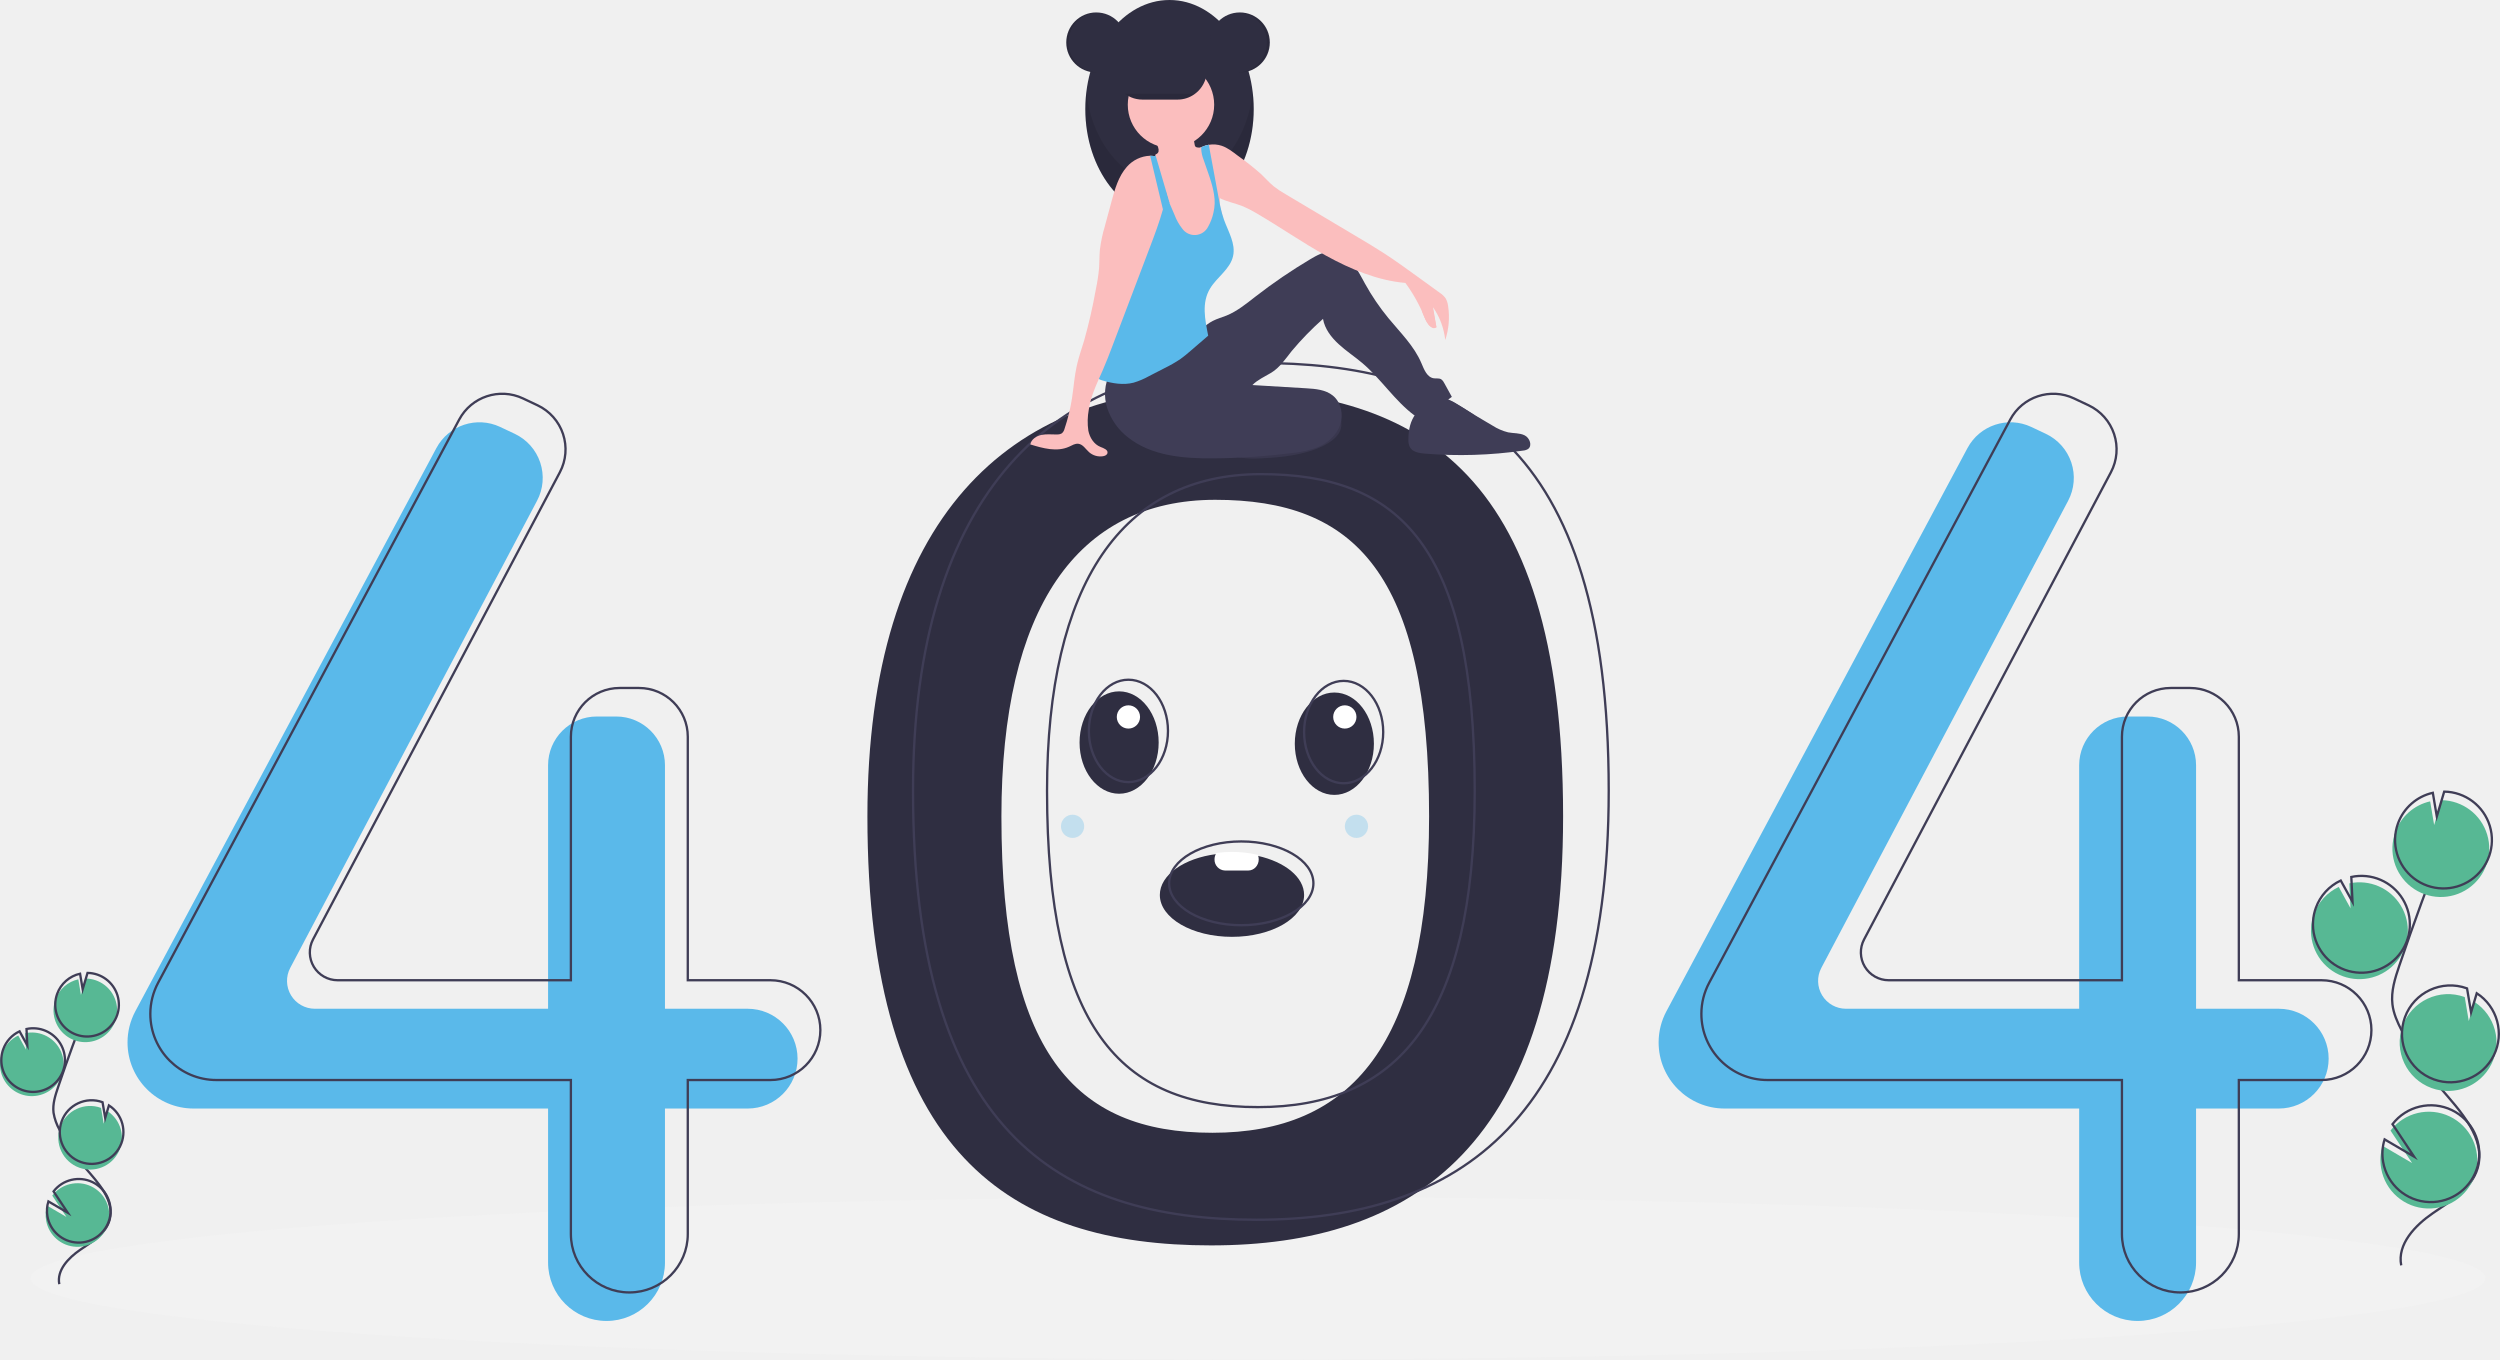
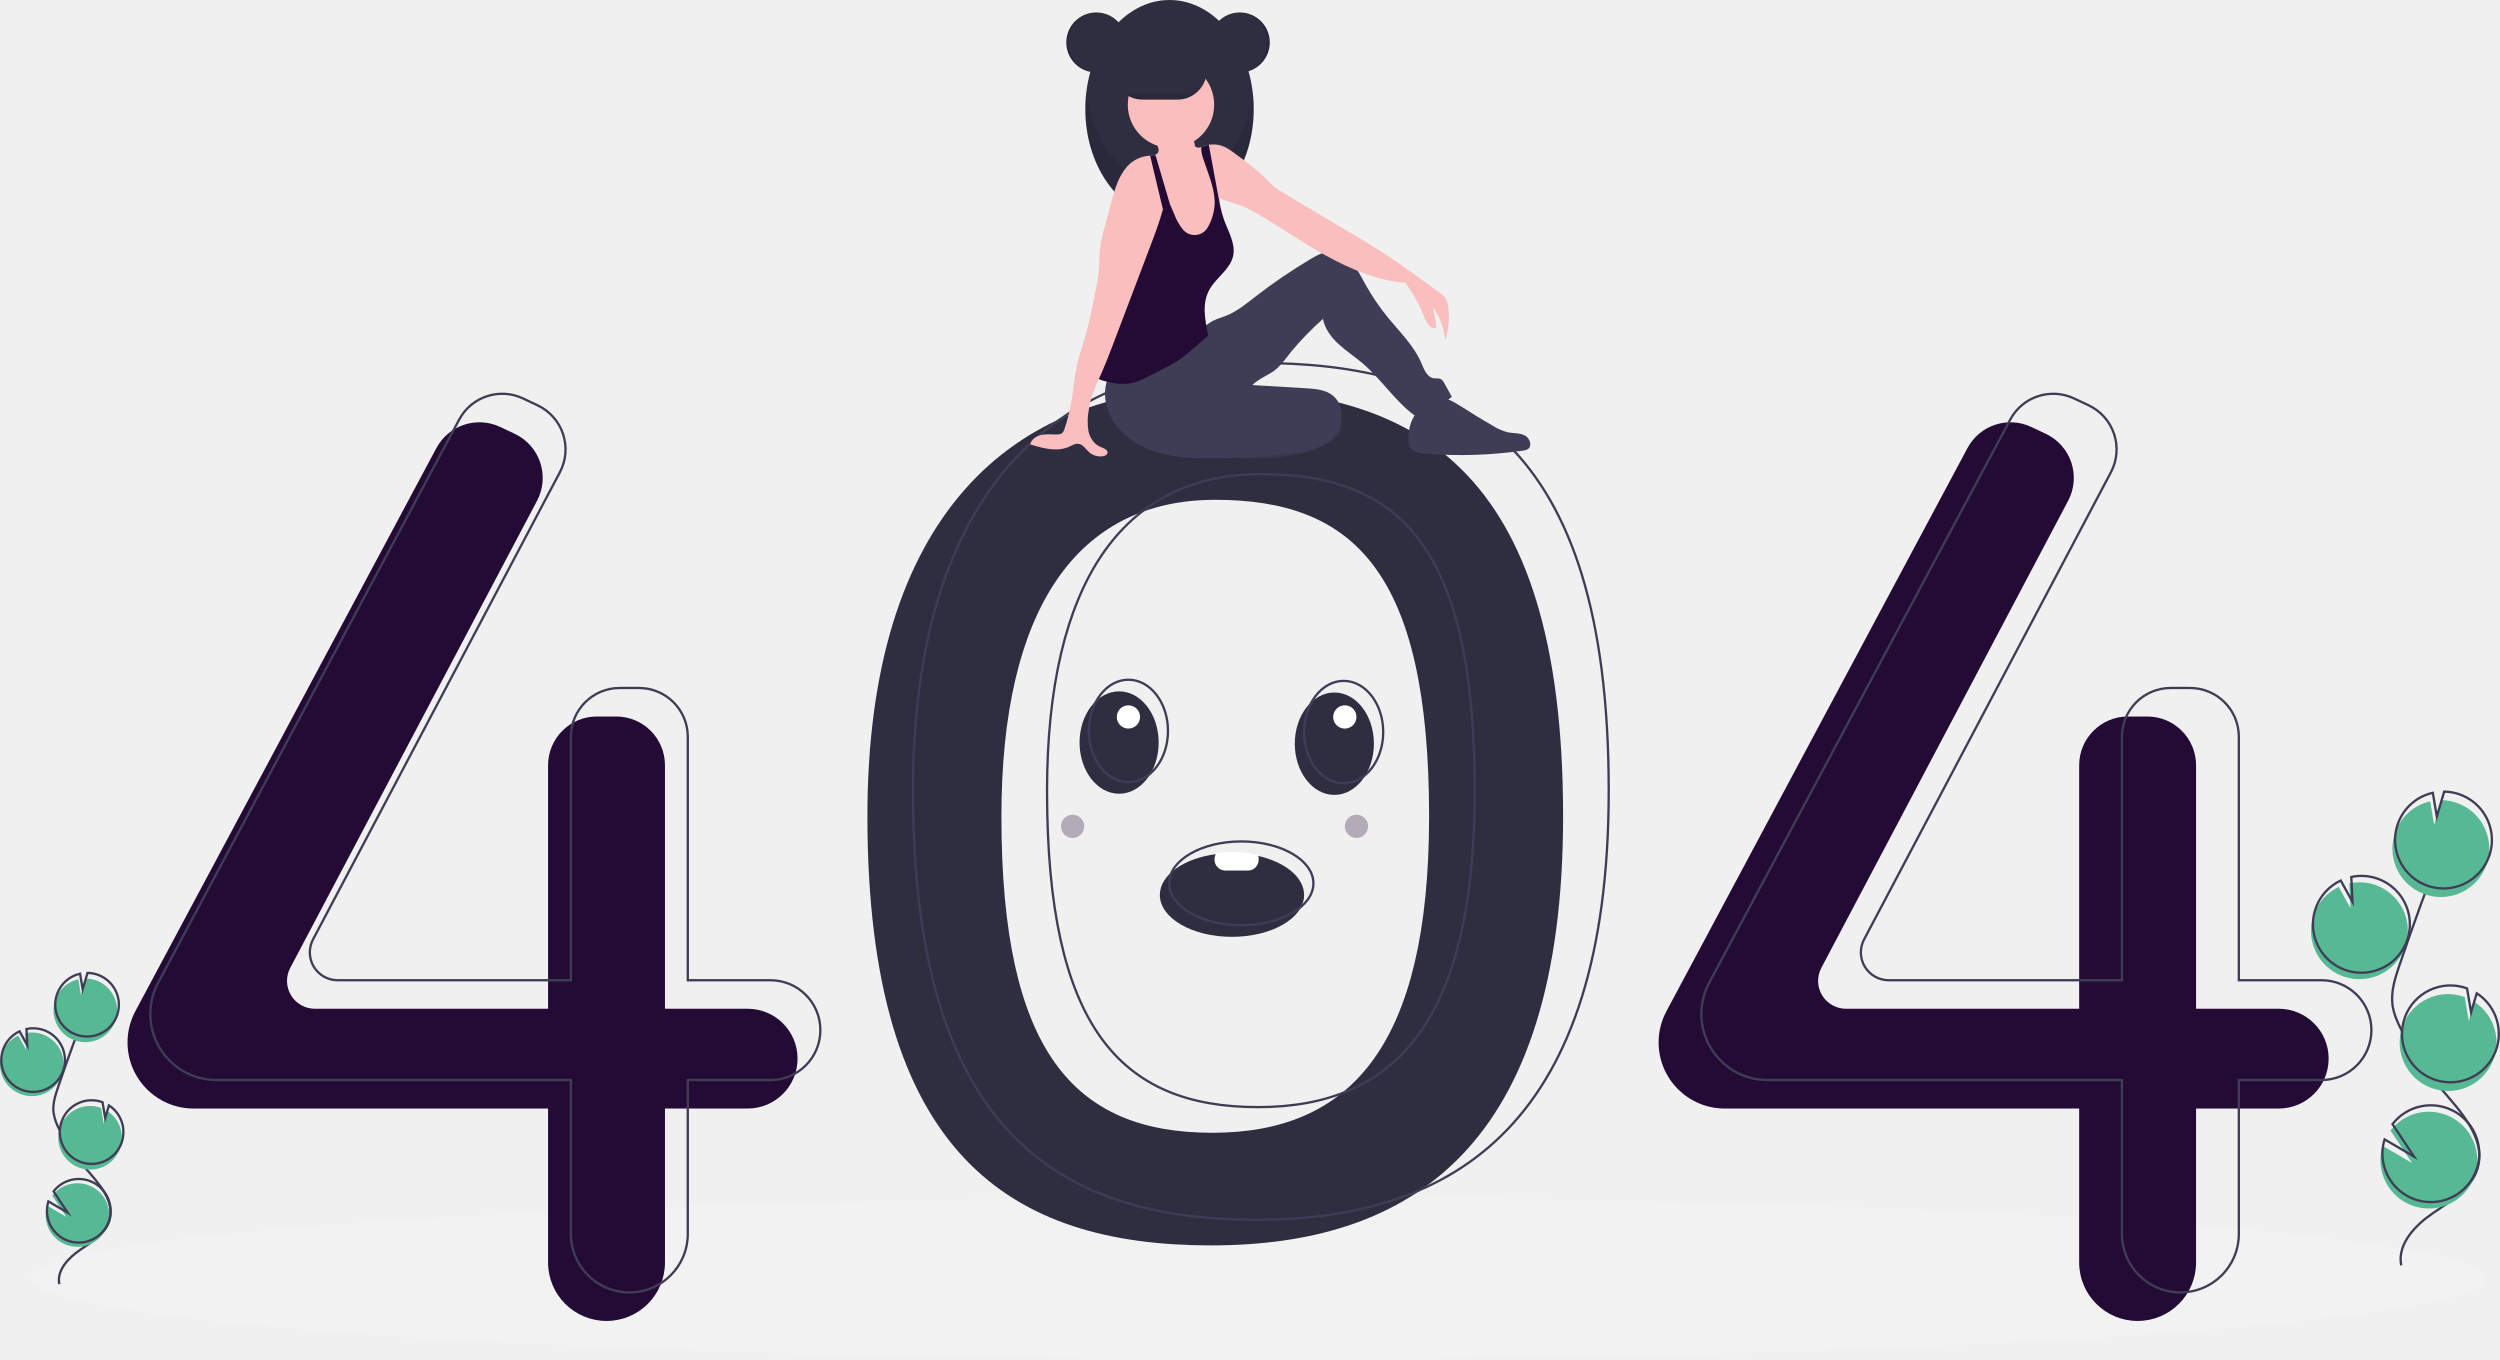
<svg xmlns="http://www.w3.org/2000/svg" id="fd59ce54-f850-4dfc-bc34-dd7d379d600e" data-name="Layer 1" width="1074.392" height="584.231" viewBox="0 0 1074.392 584.231">
  <ellipse cx="540.643" cy="549.309" rx="527.5" ry="34.922" fill="#f2f2f2" />
  <path d="M583.48,324.894c-85.944,0-147.651,55.139-147.651,183.798,0,145.813,61.707,184.411,147.651,184.411s151.327-42.274,151.327-184.411C734.807,356.753,669.424,324.894,583.48,324.894Zm.565,319.808c-59.527,0-90.626-34.923-90.626-135.916,0-89.112,32.372-136.105,91.899-136.105s91.899,30.868,91.899,136.105C677.217,607.234,643.572,644.703,584.045,644.703Z" transform="translate(-63.054 -157.8845)" fill="#2f2e41" />
-   <path d="M384.365,591.401H348.831V486.762A20.956,20.956,0,0,0,327.875,465.806h-8.326a20.956,20.956,0,0,0-20.956,20.956V591.401H198.363a11.963,11.963,0,0,1-10.578-17.552l106.082-200.78A20.956,20.956,0,0,0,284.287,344.33l-6.262-2.957a20.956,20.956,0,0,0-27.429,9.07L121.214,592.475a28.416,28.416,0,0,0-3.356,13.396v0a28.416,28.416,0,0,0,28.416,28.416H298.593v66.167a25.119,25.119,0,0,0,25.119,25.119h0a25.119,25.119,0,0,0,25.119-25.119V634.287h35.534a21.443,21.443,0,0,0,21.443-21.443v0A21.443,21.443,0,0,0,384.365,591.401Z" transform="translate(-63.054 -157.8845)" fill="#5ab9ea" />
-   <path d="M1042.362,591.401h-35.534V486.762A20.956,20.956,0,0,0,985.872,465.806h-8.326a20.956,20.956,0,0,0-20.956,20.956V591.401H856.359a11.963,11.963,0,0,1-10.578-17.552L951.864,373.069A20.956,20.956,0,0,0,942.284,344.33l-6.262-2.957a20.956,20.956,0,0,0-27.429,9.07L779.211,592.475a28.416,28.416,0,0,0-3.356,13.396v0a28.416,28.416,0,0,0,28.416,28.416H956.589v66.167a25.119,25.119,0,0,0,25.119,25.119h0a25.119,25.119,0,0,0,25.119-25.119V634.287h35.534a21.443,21.443,0,0,0,21.443-21.443v0A21.443,21.443,0,0,0,1042.362,591.401Z" transform="translate(-63.054 -157.8845)" fill="#5ab9ea" />
+   <path d="M384.365,591.401H348.831V486.762A20.956,20.956,0,0,0,327.875,465.806h-8.326a20.956,20.956,0,0,0-20.956,20.956V591.401H198.363a11.963,11.963,0,0,1-10.578-17.552l106.082-200.78A20.956,20.956,0,0,0,284.287,344.33l-6.262-2.957a20.956,20.956,0,0,0-27.429,9.07L121.214,592.475a28.416,28.416,0,0,0-3.356,13.396v0a28.416,28.416,0,0,0,28.416,28.416H298.593v66.167a25.119,25.119,0,0,0,25.119,25.119h0a25.119,25.119,0,0,0,25.119-25.119V634.287h35.534a21.443,21.443,0,0,0,21.443-21.443v0A21.443,21.443,0,0,0,384.365,591.401Z" transform="translate(-63.054 -157.8845)" fill="#240b36" />
+   <path d="M1042.362,591.401h-35.534V486.762A20.956,20.956,0,0,0,985.872,465.806h-8.326a20.956,20.956,0,0,0-20.956,20.956V591.401H856.359a11.963,11.963,0,0,1-10.578-17.552L951.864,373.069A20.956,20.956,0,0,0,942.284,344.33l-6.262-2.957a20.956,20.956,0,0,0-27.429,9.07L779.211,592.475a28.416,28.416,0,0,0-3.356,13.396v0a28.416,28.416,0,0,0,28.416,28.416H956.589v66.167a25.119,25.119,0,0,0,25.119,25.119h0a25.119,25.119,0,0,0,25.119-25.119V634.287h35.534a21.443,21.443,0,0,0,21.443-21.443v0A21.443,21.443,0,0,0,1042.362,591.401Z" transform="translate(-63.054 -157.8845)" fill="#240b36" />
  <path d="M394.168,579.148H358.634V474.509a20.956,20.956,0,0,0-20.956-20.956h-8.326a20.956,20.956,0,0,0-20.956,20.956V579.148H208.165a11.963,11.963,0,0,1-10.578-17.552L303.67,360.816a20.956,20.956,0,0,0-9.58-28.739l-6.262-2.957a20.956,20.956,0,0,0-27.429,9.07L131.017,580.222a28.416,28.416,0,0,0-3.356,13.396v0a28.416,28.416,0,0,0,28.416,28.416H308.395v66.167a25.119,25.119,0,0,0,25.119,25.119h0a25.119,25.119,0,0,0,25.119-25.119V622.034h35.534a21.443,21.443,0,0,0,21.443-21.443v0A21.443,21.443,0,0,0,394.168,579.148Z" transform="translate(-63.054 -157.8845)" fill="none" stroke="#3f3d56" stroke-miterlimit="10" />
  <path d="M1060.742,579.148h-35.534V474.509a20.956,20.956,0,0,0-20.956-20.956H995.925a20.956,20.956,0,0,0-20.956,20.956V579.148H874.739a11.963,11.963,0,0,1-10.578-17.552L970.244,360.816a20.956,20.956,0,0,0-9.58-28.739l-6.262-2.957a20.956,20.956,0,0,0-27.429,9.07L797.59,580.222a28.416,28.416,0,0,0-3.356,13.396v0a28.416,28.416,0,0,0,28.416,28.416H974.969v66.167a25.119,25.119,0,0,0,25.119,25.119h0a25.119,25.119,0,0,0,25.119-25.119V622.034h35.534a21.443,21.443,0,0,0,21.443-21.443v0A21.443,21.443,0,0,0,1060.742,579.148Z" transform="translate(-63.054 -157.8845)" fill="none" stroke="#3f3d56" stroke-miterlimit="10" />
  <path d="M603.085,313.866c-85.944,0-147.651,55.139-147.651,183.798,0,145.813,61.707,184.411,147.651,184.411s151.327-42.274,151.327-184.411C754.412,345.725,689.029,313.866,603.085,313.866Zm.565,319.808c-59.527,0-90.626-34.923-90.626-135.916,0-89.112,32.372-136.105,91.899-136.105s91.899,30.868,91.899,136.105C696.822,596.206,663.177,633.675,603.65,633.675Z" transform="translate(-63.054 -157.8845)" fill="none" stroke="#3f3d56" stroke-miterlimit="10" />
  <circle cx="471.141" cy="18.25" r="12.901" fill="#2f2e41" />
  <ellipse cx="502.607" cy="46.885" rx="36.186" ry="46.885" fill="#2f2e41" />
  <path d="M565.661,237.494c-18.128,0-33.141-17.271-35.776-39.805a60.976,60.976,0,0,0-.41,7.08c0,25.894,16.201,46.885,36.186,46.885s36.186-20.991,36.186-46.885a60.976,60.976,0,0,0-.41-7.08C598.803,220.224,583.789,237.494,565.661,237.494Z" transform="translate(-63.054 -157.8845)" opacity="0.1" />
  <path d="M639.296,342.073c-.777,3.193-4.128,5.751-7.839,7.538-7.802,3.757-17.425,4.878-26.76,5.254a45.176,45.176,0,0,1-7.144-.132,20.537,20.537,0,0,1-12.251-5.631,1.681,1.681,0,0,1,.044-2.844c4.969-5.459,13.262-8.806,21.616-11.216,6.334-1.827,17.381-6.561,24.29-5.922C637.944,329.739,640.277,338.041,639.296,342.073Z" transform="translate(-63.054 -157.8845)" fill="#3f3d56" />
  <path d="M639.296,342.073c-.777,3.193-4.128,5.751-7.839,7.538-7.802,3.757-17.425,4.878-26.76,5.254a45.176,45.176,0,0,1-7.144-.132,20.537,20.537,0,0,1-12.251-5.631,1.681,1.681,0,0,1,.044-2.844c4.969-5.459,13.262-8.806,21.616-11.216,6.334-1.827,17.381-6.561,24.29-5.922C637.944,329.739,640.277,338.041,639.296,342.073Z" transform="translate(-63.054 -157.8845)" opacity="0.1" />
  <path d="M540.098,318.206a19.77,19.77,0,0,0-1.199,15.075,26.339,26.339,0,0,0,8.829,12.497c10.095,8.092,23.988,9.205,36.925,9.093a284.649,284.649,0,0,0,33.905-2.324,40.538,40.538,0,0,0,11.001-2.554c4.222-1.827,7.933-5.178,9.436-9.526s.436-9.672-3.134-12.574c-3.137-2.55-7.463-2.9-11.498-3.143l-23.088-1.387c2.281-2.308,5.318-3.614,8.096-5.292,3.685-2.226,6.134-5.965,8.813-9.335a129.001,129.001,0,0,1,13.439-13.817c.751,4.31,3.478,7.85,6.687,10.824s6.908,5.368,10.244,8.2c8.079,6.858,13.896,16.167,22.392,22.5a43.829,43.829,0,0,0,16.049-8.012l-3.302-5.981a3.94,3.94,0,0,0-1.245-1.553c-.935-.575-2.14-.279-3.225-.441-2.901-.435-4.168-3.784-5.306-6.487-3.125-7.422-9.108-13.18-14.218-19.404a98.009,98.009,0,0,1-9.996-14.723c-1.717-3.102-3.288-6.331-5.617-9.003s-5.594-4.773-9.139-4.781c-3.132-.007-6.021,1.584-8.714,3.183a230.477,230.477,0,0,0-23.63,16.099c-3.944,3.062-7.863,6.296-12.489,8.174-1.947.79-4,1.331-5.869,2.292-3.273,1.684-5.757,4.534-8.431,7.064C566.277,311.892,553.219,317.738,540.098,318.206Z" transform="translate(-63.054 -157.8845)" fill="#3f3d56" />
  <path d="M588.374,253.983a23.774,23.774,0,0,1-1.734,8.033,10.045,10.045,0,0,1-5.768,5.573,12.375,12.375,0,0,1-5.623.182,10.882,10.882,0,0,1-4.582-1.561c-2.165-1.488-3.244-4.144-3.637-6.743-.393-2.596-.217-5.249-.469-7.863a42.944,42.944,0,0,0-1.202-6.255c-.17-.683-.343-1.362-.513-2.042-.167-.68-.33-1.359-.481-2.039-.138-.639-.267-1.281-.378-1.926-.091-.544-.173-1.092-.233-1.643a18.423,18.423,0,0,0-.809-4.811,14.607,14.607,0,0,0-1.687-2.854c-.286-.409-.563-.818-.818-1.243a5.89,5.89,0,0,1-.972-3.748,3.286,3.286,0,0,1,.148-.601c.025-.076.053-.151.085-.223A1.802,1.802,0,0,0,560.932,223.07a3.433,3.433,0,0,0-.148-1.778,11.318,11.318,0,0,0-.96-2.288c-.264-.478-1.161-1.34-1.167-1.888-.013-1.101,2.14-1.989,3.011-2.423a16.796,16.796,0,0,1,8.597-1.743c1.904.129,3.968.714,5.019,2.31.944,1.438.818,3.301,1.221,4.972a1.471,1.471,0,0,0,.299.664,1.341,1.341,0,0,0,.739.34,4.549,4.549,0,0,0,1.416.057h.003a2.931,2.931,0,0,0,.371-.054,4.957,4.957,0,0,0,2.033-.878q.585-.156,1.18-.255a.251.251,0,0,0,.047-.009c1.576,4.975,1.781,10.308,3.071,15.374.639,2.52,1.554,5.009,1.683,7.602.009.113.013.23.016.346.019.834-.047,1.674-.013,2.505a6.981,6.981,0,0,0,.126,1.114,15.611,15.611,0,0,0,.525,1.743l.009.028c.06.183.116.368.164.554.035.135.066.267.091.403l.003.009A14.938,14.938,0,0,1,588.374,253.983Z" transform="translate(-63.054 -157.8845)" fill="#fbbebe" />
  <circle cx="503.237" cy="44.997" r="18.565" fill="#fbbebe" />
  <path d="M684.157,304.033a30.445,30.445,0,0,0-5.236-14.103q.722,4.295,1.447,8.587a3.214,3.214,0,0,1-3.367-1.035,10.337,10.337,0,0,1-1.765-3.276,67.466,67.466,0,0,0-8.21-14.736c-11.819-.985-23.502-5.884-33.896-11.595-10.396-5.708-20.126-12.552-30.384-18.502a43.573,43.573,0,0,0-5.544-2.832c-3.21-1.287-6.812-1.954-9.855-3.468-.204-.101-.409-.208-.61-.318a12.578,12.578,0,0,1-1.945-1.306,10.344,10.344,0,0,1-.931-.856,20.351,20.351,0,0,1-3.559-5.953c-1.633-3.612-2.215-7.97-3.845-11.583a11.203,11.203,0,0,1,2.502-1.765h.003c.132-.069.264-.135.4-.198a11.94,11.94,0,0,1,2.004-.733q.585-.156,1.18-.255a.251.251,0,0,0,.047-.009,11.566,11.566,0,0,1,5.491.434c2.587.875,4.767,2.621,6.941,4.273a114.02,114.02,0,0,1,10.148,8.049c1.794,1.718,3.43,3.606,5.359,5.167a42.144,42.144,0,0,0,5.057,3.351q15.656,9.327,31.315,18.65c3.534,2.105,7.07,4.21,10.526,6.438,5.249,3.386,10.308,7.055,15.365,10.721q4.47,3.238,8.936,6.479a9.728,9.728,0,0,1,2.533,2.341,8.472,8.472,0,0,1,1.123,3.433A31.387,31.387,0,0,1,684.157,304.033Z" transform="translate(-63.054 -157.8845)" fill="#fbbebe" />
-   <path d="M592.977,267.944c-1.252,5.617-6.929,9.012-9.896,13.946-3.688,6.123-2.184,13.241-.799,20.255q-3.795,3.271-7.593,6.542c-1.397,1.199-2.794,2.404-4.298,3.464a57.351,57.351,0,0,1-6.86,3.94q-3.361,1.728-6.721,3.458a32.128,32.128,0,0,1-6.58,2.788c-4.415,1.133-9.103.34-13.471-.972a6.088,6.088,0,0,1-1.473-.601,2.394,2.394,0,0,1-.699-.632,3.911,3.911,0,0,1-.444-2.539c.444-7.351,2.24-14.547,4.031-21.69a85.26,85.26,0,0,1,3.848-12.577,85.077,85.077,0,0,1,5.415-10.151,68.368,68.368,0,0,1,7.929-11.514,18.479,18.479,0,0,0,3.675-4.739c1.117-2.549.686-5.472.913-8.247a17.148,17.148,0,0,1,1.633-6.007v-.003a17.093,17.093,0,0,1,1.743-2.882q.458,1.067.916,2.13.302.699.598,1.394.387.897.768,1.787,1.1,2.558,2.196,5.113a21.59,21.59,0,0,0,3.335,5.944,6.499,6.499,0,0,0,11.123-.853,21.261,21.261,0,0,0,2.272-6.013,19.215,19.215,0,0,0,.252-7.835c-.758-5.009-2.889-10.126-4.437-14.78a14.945,14.945,0,0,1-1.079-4.871,3.351,3.351,0,0,1,.057-.56c.009-.047.019-.098.028-.145a11.94,11.94,0,0,1,2.004-.733q.585-.156,1.18-.255,2.044,11.064,4.094,22.127c.032.173.066.346.098.522.195,1.057.393,2.115.614,3.169.198.957.412,1.91.651,2.857l.009.028c.082.321.167.639.255.957l.003.009c.242.868.513,1.731.818,2.58C590.938,257.475,594.164,262.629,592.977,267.944Z" transform="translate(-63.054 -157.8845)" fill="#5ab9ea" />
+   <path d="M592.977,267.944c-1.252,5.617-6.929,9.012-9.896,13.946-3.688,6.123-2.184,13.241-.799,20.255q-3.795,3.271-7.593,6.542c-1.397,1.199-2.794,2.404-4.298,3.464a57.351,57.351,0,0,1-6.86,3.94q-3.361,1.728-6.721,3.458a32.128,32.128,0,0,1-6.58,2.788c-4.415,1.133-9.103.34-13.471-.972a6.088,6.088,0,0,1-1.473-.601,2.394,2.394,0,0,1-.699-.632,3.911,3.911,0,0,1-.444-2.539c.444-7.351,2.24-14.547,4.031-21.69a85.26,85.26,0,0,1,3.848-12.577,85.077,85.077,0,0,1,5.415-10.151,68.368,68.368,0,0,1,7.929-11.514,18.479,18.479,0,0,0,3.675-4.739c1.117-2.549.686-5.472.913-8.247a17.148,17.148,0,0,1,1.633-6.007v-.003a17.093,17.093,0,0,1,1.743-2.882q.458,1.067.916,2.13.302.699.598,1.394.387.897.768,1.787,1.1,2.558,2.196,5.113a21.59,21.59,0,0,0,3.335,5.944,6.499,6.499,0,0,0,11.123-.853,21.261,21.261,0,0,0,2.272-6.013,19.215,19.215,0,0,0,.252-7.835c-.758-5.009-2.889-10.126-4.437-14.78a14.945,14.945,0,0,1-1.079-4.871,3.351,3.351,0,0,1,.057-.56c.009-.047.019-.098.028-.145a11.94,11.94,0,0,1,2.004-.733q.585-.156,1.18-.255,2.044,11.064,4.094,22.127c.032.173.066.346.098.522.195,1.057.393,2.115.614,3.169.198.957.412,1.91.651,2.857l.009.028c.082.321.167.639.255.957l.003.009c.242.868.513,1.731.818,2.58C590.938,257.475,594.164,262.629,592.977,267.944Z" transform="translate(-63.054 -157.8845)" fill="#240b36" />
  <path d="M668.321,346.877a6.583,6.583,0,0,0,.61,3.143c1.162,2.124,3.95,2.606,6.362,2.805a188.377,188.377,0,0,0,42.266-1.288,4.886,4.886,0,0,0,2.151-.668c1.99-1.395.763-4.795-1.41-5.884s-4.751-.826-7.135-1.297a22.479,22.479,0,0,1-6.678-2.896q-7.252-4.167-14.293-8.688c-2.795-1.795-6.093-3.71-9.24-2.646C672.43,332.343,668.265,337.681,668.321,346.877Z" transform="translate(-63.054 -157.8845)" fill="#3f3d56" />
  <path d="M564.437,240.874v.003c-.022.132-.044.261-.072.39-.035.214-.076.431-.116.645-.39,1.998-.868,3.987-1.419,5.963-1.51,5.459-3.534,10.831-5.541,16.123q-8.081,21.287-16.164,42.577c-1.359,3.575-2.716,7.152-4.261,10.654-.516,1.167-1.048,2.344-1.576,3.534-1.894,4.257-3.713,8.653-4.317,13.184a27.45,27.45,0,0,0-.192,9.04c.604,2.97,2.407,5.872,5.23,6.97,1.378.538,3.351,1.259,2.974,2.69-.204.787-1.098,1.171-1.901,1.303a7.312,7.312,0,0,1-5.966-1.718c-1.507-1.337-2.665-3.417-4.67-3.641-1.388-.151-2.665.68-3.936,1.262-5.186,2.369-11.227.711-16.674-.972.428-2.206,2.643-3.66,4.843-4.1,2.199-.444,4.474-.129,6.718-.189a3.51,3.51,0,0,0,2.042-.525,3.705,3.705,0,0,0,1.101-1.882,78.964,78.964,0,0,0,3.213-13.147c.724-4.666,1.026-9.405,2.058-14.015.802-3.597,2.042-7.08,3.106-10.61a224.682,224.682,0,0,0,5.06-22.077,78.02,78.02,0,0,0,1.425-9.368c.179-2.612.094-5.236.346-7.838a60.888,60.888,0,0,1,2.111-9.997q1.444-5.348,2.885-10.689c1.425-5.271,2.955-10.746,6.567-14.843a13.962,13.962,0,0,1,10.028-4.789,9.882,9.882,0,0,1,2.13.23c.116.028.233.057.349.088a8.634,8.634,0,0,1,2.174.9c1.114-.708,1.68-.459,2.42.632a6.973,6.973,0,0,1,.881,3.795A52.424,52.424,0,0,1,564.437,240.874Z" transform="translate(-63.054 -157.8845)" fill="#fbbebe" />
-   <path d="M565.661,245.046l-.047.047-.255.255-2.53,2.527-1.24-5.208-4.251-17.854a9.882,9.882,0,0,1,2.13.23,3.286,3.286,0,0,1,.148-.601l.201.689,1.441,4.902,2.728,9.308.45,1.532v.003Z" transform="translate(-63.054 -157.8845)" fill="#5ab9ea" />
+   <path d="M565.661,245.046l-.047.047-.255.255-2.53,2.527-1.24-5.208-4.251-17.854a9.882,9.882,0,0,1,2.13.23,3.286,3.286,0,0,1,.148-.601l.201.689,1.441,4.902,2.728,9.308.45,1.532v.003Z" transform="translate(-63.054 -157.8845)" fill="#240b36" />
  <path d="M581.715,188.087a12.582,12.582,0,0,1-3.7,8.896,12.314,12.314,0,0,1-1.36,1.176,12.528,12.528,0,0,1-7.536,2.524H554.023a12.59,12.59,0,0,1,0-25.18h15.096A12.629,12.629,0,0,1,581.715,188.087Z" transform="translate(-63.054 -157.8845)" fill="#2f2e41" />
  <circle cx="532.815" cy="18.25" r="12.901" fill="#2f2e41" />
  <path d="M595.554,163.234c-.158,0-.315.006-.472.012a12.898,12.898,0,0,1,0,25.778c.157.006.314.012.472.012a12.901,12.901,0,1,0,0-25.802Z" transform="translate(-63.054 -157.8845)" opacity="0.1" />
  <path d="M534.195,163.234c.158,0,.315.006.472.012a12.898,12.898,0,0,0,0,25.778c-.157.006-.314.012-.472.012a12.901,12.901,0,0,1,0-25.802Z" transform="translate(-63.054 -157.8845)" opacity="0.1" />
  <path d="M576.655,198.159a12.528,12.528,0,0,1-7.536,2.524H554.023a12.528,12.528,0,0,1-7.536-2.524Z" transform="translate(-63.054 -157.8845)" opacity="0.1" />
  <path d="M674.14,291.64s3.252,9.372,6.229,6.876L677.996,286.267Z" transform="translate(-63.054 -157.8845)" fill="#fbbebe" />
  <path d="M1069.918,577.434a20.813,20.813,0,1,0,2.772-39.915l.521,10.712-5.068-9.18a20.734,20.734,0,0,0-10.684,11.723,20.408,20.408,0,0,0-1.197,5.63A20.809,20.809,0,0,0,1069.918,577.434Z" transform="translate(-63.054 -157.8845)" fill="#57b894" />
  <path d="M1094.995,701.678c-1.789-9.11,5.963-17.187,13.621-22.437s16.605-10.408,19.218-19.317c3.755-12.804-7.43-24.53-16.136-34.642a125.3,125.3,0,0,1-16.524-24.557c-1.811-3.533-3.476-7.225-3.952-11.166-.686-5.675,1.137-11.323,2.974-16.737q9.179-27.052,19.628-53.65" transform="translate(-63.054 -157.8845)" fill="none" stroke="#3f3d56" stroke-miterlimit="10" />
  <path d="M1070.775,574.676a20.813,20.813,0,1,0,2.772-39.915l.521,10.712-5.068-9.18a20.734,20.734,0,0,0-10.684,11.723,20.408,20.408,0,0,0-1.197,5.63A20.809,20.809,0,0,0,1070.775,574.676Z" transform="translate(-63.054 -157.8845)" fill="none" stroke="#3f3d56" stroke-miterlimit="10" />
  <path d="M1092.451,515.473a20.788,20.788,0,0,1,14.98-13.198l1.714,10.184,3.177-10.696a20.81,20.81,0,1,1-19.871,13.71Z" transform="translate(-63.054 -157.8845)" fill="#57b894" />
  <path d="M1093.594,511.795a20.788,20.788,0,0,1,14.98-13.198l1.714,10.184,3.177-10.696a20.81,20.81,0,1,1-19.871,13.71Z" transform="translate(-63.054 -157.8845)" fill="none" stroke="#3f3d56" stroke-miterlimit="10" />
  <path d="M1108.045,625.489a20.81,20.81,0,0,0,18.419-37.023l-2.441,8.219-1.731-10.304a.362.362,0,0,0-.053-.02,20.811,20.811,0,1,0-14.194,39.127Z" transform="translate(-63.054 -157.8845)" fill="#57b894" />
  <path d="M1109.035,621.764a20.81,20.81,0,0,0,18.419-37.023l-2.441,8.219-1.731-10.304a.362.362,0,0,0-.053-.02,20.811,20.811,0,1,0-14.194,39.127Z" transform="translate(-63.054 -157.8845)" fill="none" stroke="#3f3d56" stroke-miterlimit="10" />
  <path d="M1086.378,660.051a20.801,20.801,0,1,0,4.011-16.297l9.273,13.957-12.67-7.408A20.616,20.616,0,0,0,1086.378,660.051Z" transform="translate(-63.054 -157.8845)" fill="#57b894" />
  <path d="M1087.235,657.294a20.801,20.801,0,1,0,4.011-16.297l9.273,13.957-12.67-7.408A20.616,20.616,0,0,0,1087.235,657.294Z" transform="translate(-63.054 -157.8845)" fill="none" stroke="#3f3d56" stroke-miterlimit="10" />
  <path d="M72.061,628.133a13.674,13.674,0,1,0,1.821-26.225l.342,7.038-3.33-6.032a13.623,13.623,0,0,0-7.019,7.702,13.409,13.409,0,0,0-.787,3.699A13.672,13.672,0,0,0,72.061,628.133Z" transform="translate(-63.054 -157.8845)" fill="#57b894" />
  <path d="M88.538,709.763c-1.175-5.986,3.918-11.292,8.949-14.741s10.91-6.838,12.626-12.692c2.467-8.412-4.882-16.117-10.601-22.76A82.324,82.324,0,0,1,88.656,643.436a22.21,22.21,0,0,1-2.597-7.336c-.451-3.729.747-7.439,1.954-10.996q6.031-17.773,12.896-35.249" transform="translate(-63.054 -157.8845)" fill="none" stroke="#3f3d56" stroke-miterlimit="10" />
  <path d="M72.625,626.321a13.674,13.674,0,1,0,1.821-26.225l.342,7.038L71.458,601.103a13.623,13.623,0,0,0-7.019,7.702,13.409,13.409,0,0,0-.787,3.699A13.672,13.672,0,0,0,72.625,626.321Z" transform="translate(-63.054 -157.8845)" fill="none" stroke="#3f3d56" stroke-miterlimit="10" />
  <path d="M86.866,587.423a13.658,13.658,0,0,1,9.842-8.671l1.126,6.691,2.087-7.027a13.673,13.673,0,1,1-13.055,9.007Z" transform="translate(-63.054 -157.8845)" fill="#57b894" />
  <path d="M87.617,585.007a13.658,13.658,0,0,1,9.842-8.671l1.126,6.691L100.673,576a13.673,13.673,0,1,1-13.055,9.007Z" transform="translate(-63.054 -157.8845)" fill="none" stroke="#3f3d56" stroke-miterlimit="10" />
  <path d="M97.112,659.706a13.673,13.673,0,0,0,12.102-24.325l-1.604,5.4-1.137-6.77a.238.238,0,0,0-.035-.013,13.673,13.673,0,1,0-9.326,25.707Z" transform="translate(-63.054 -157.8845)" fill="#57b894" />
  <path d="M97.762,657.259a13.673,13.673,0,0,0,12.102-24.325l-1.604,5.4-1.137-6.77a.238.238,0,0,0-.035-.013,13.673,13.673,0,1,0-9.326,25.707Z" transform="translate(-63.054 -157.8845)" fill="none" stroke="#3f3d56" stroke-miterlimit="10" />
  <path d="M82.876,682.414a13.667,13.667,0,1,0,2.635-10.708l6.092,9.17-8.324-4.867A13.545,13.545,0,0,0,82.876,682.414Z" transform="translate(-63.054 -157.8845)" fill="#57b894" />
  <path d="M83.439,680.602a13.667,13.667,0,1,0,2.635-10.708l6.092,9.17-8.324-4.867A13.545,13.545,0,0,0,83.439,680.602Z" transform="translate(-63.054 -157.8845)" fill="none" stroke="#3f3d56" stroke-miterlimit="10" />
  <ellipse cx="480.946" cy="319.115" rx="17" ry="22" fill="#2f2e41" />
  <ellipse cx="573.446" cy="319.615" rx="17" ry="22" fill="#2f2e41" />
  <path d="M623.5,542.5c0,9.94-13.88,18-31,18s-31-8.06-31-18c0-8.61,10.41-15.81,24.32-17.57a50.104,50.104,0,0,1,6.68-.43,50.699,50.699,0,0,1,11.13,1.2C615.25,528.29,623.5,534.84,623.5,542.5Z" transform="translate(-63.054 -157.8845)" fill="#2f2e41" />
  <ellipse cx="484.946" cy="314.115" rx="17" ry="22" fill="none" stroke="#3f3d56" stroke-miterlimit="10" />
  <ellipse cx="577.446" cy="314.615" rx="17" ry="22" fill="none" stroke="#3f3d56" stroke-miterlimit="10" />
  <ellipse cx="533.446" cy="379.615" rx="31" ry="18" fill="none" stroke="#3f3d56" stroke-miterlimit="10" />
  <path d="M604,527.2a4.937,4.937,0,0,1-1.32,3.392A4.339,4.339,0,0,1,599.5,532h-10a4.664,4.664,0,0,1-4.5-4.8,4.905,4.905,0,0,1,.82-2.741A47.02,47.02,0,0,1,592.5,524a47.665,47.665,0,0,1,11.13,1.28A5.067,5.067,0,0,1,604,527.2Z" transform="translate(-63.054 -157.8845)" fill="#fff" />
  <circle cx="484.946" cy="308.115" r="5" fill="#fff" />
  <circle cx="577.946" cy="308.115" r="5" fill="#fff" />
-   <circle cx="582.946" cy="355.115" r="5" fill="#5ab9ea" opacity="0.3" />
-   <circle cx="460.946" cy="355.115" r="5" fill="#5ab9ea" opacity="0.3" />
+   <circle cx="582.946" cy="355.115" r="5" fill="#240b36" opacity="0.3" />
+   <circle cx="460.946" cy="355.115" r="5" fill="#240b36" opacity="0.3" />
</svg>
